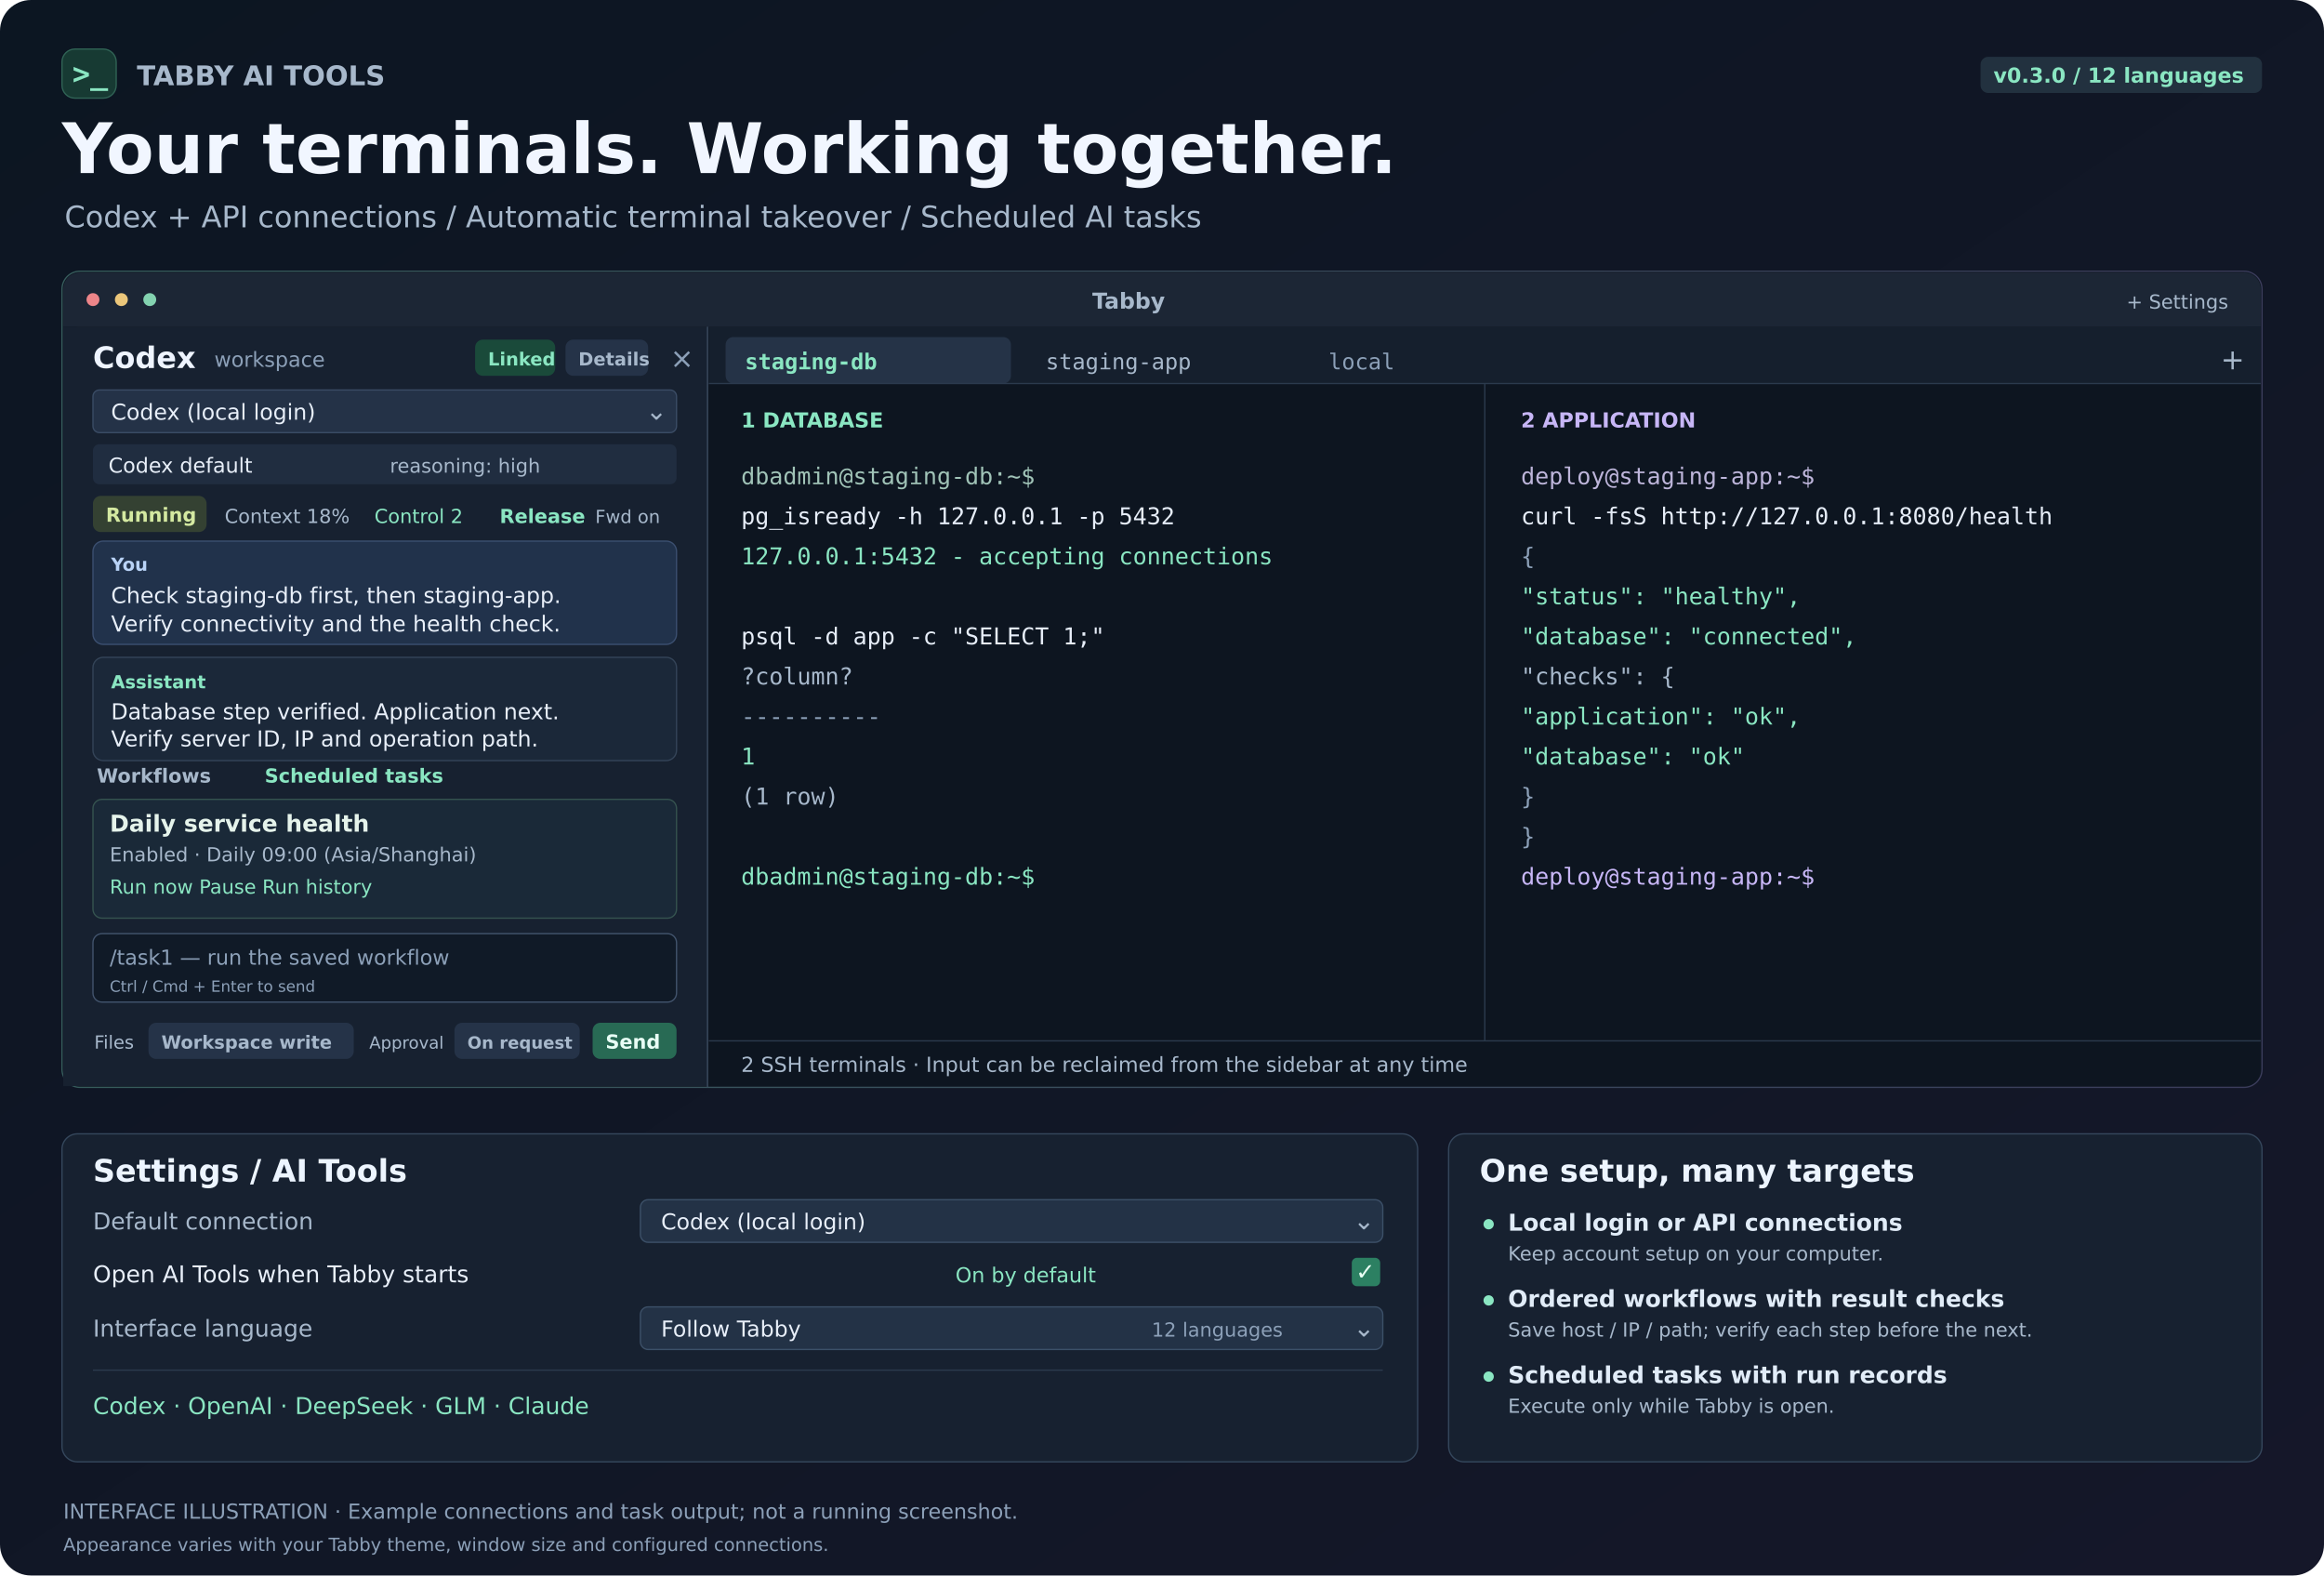
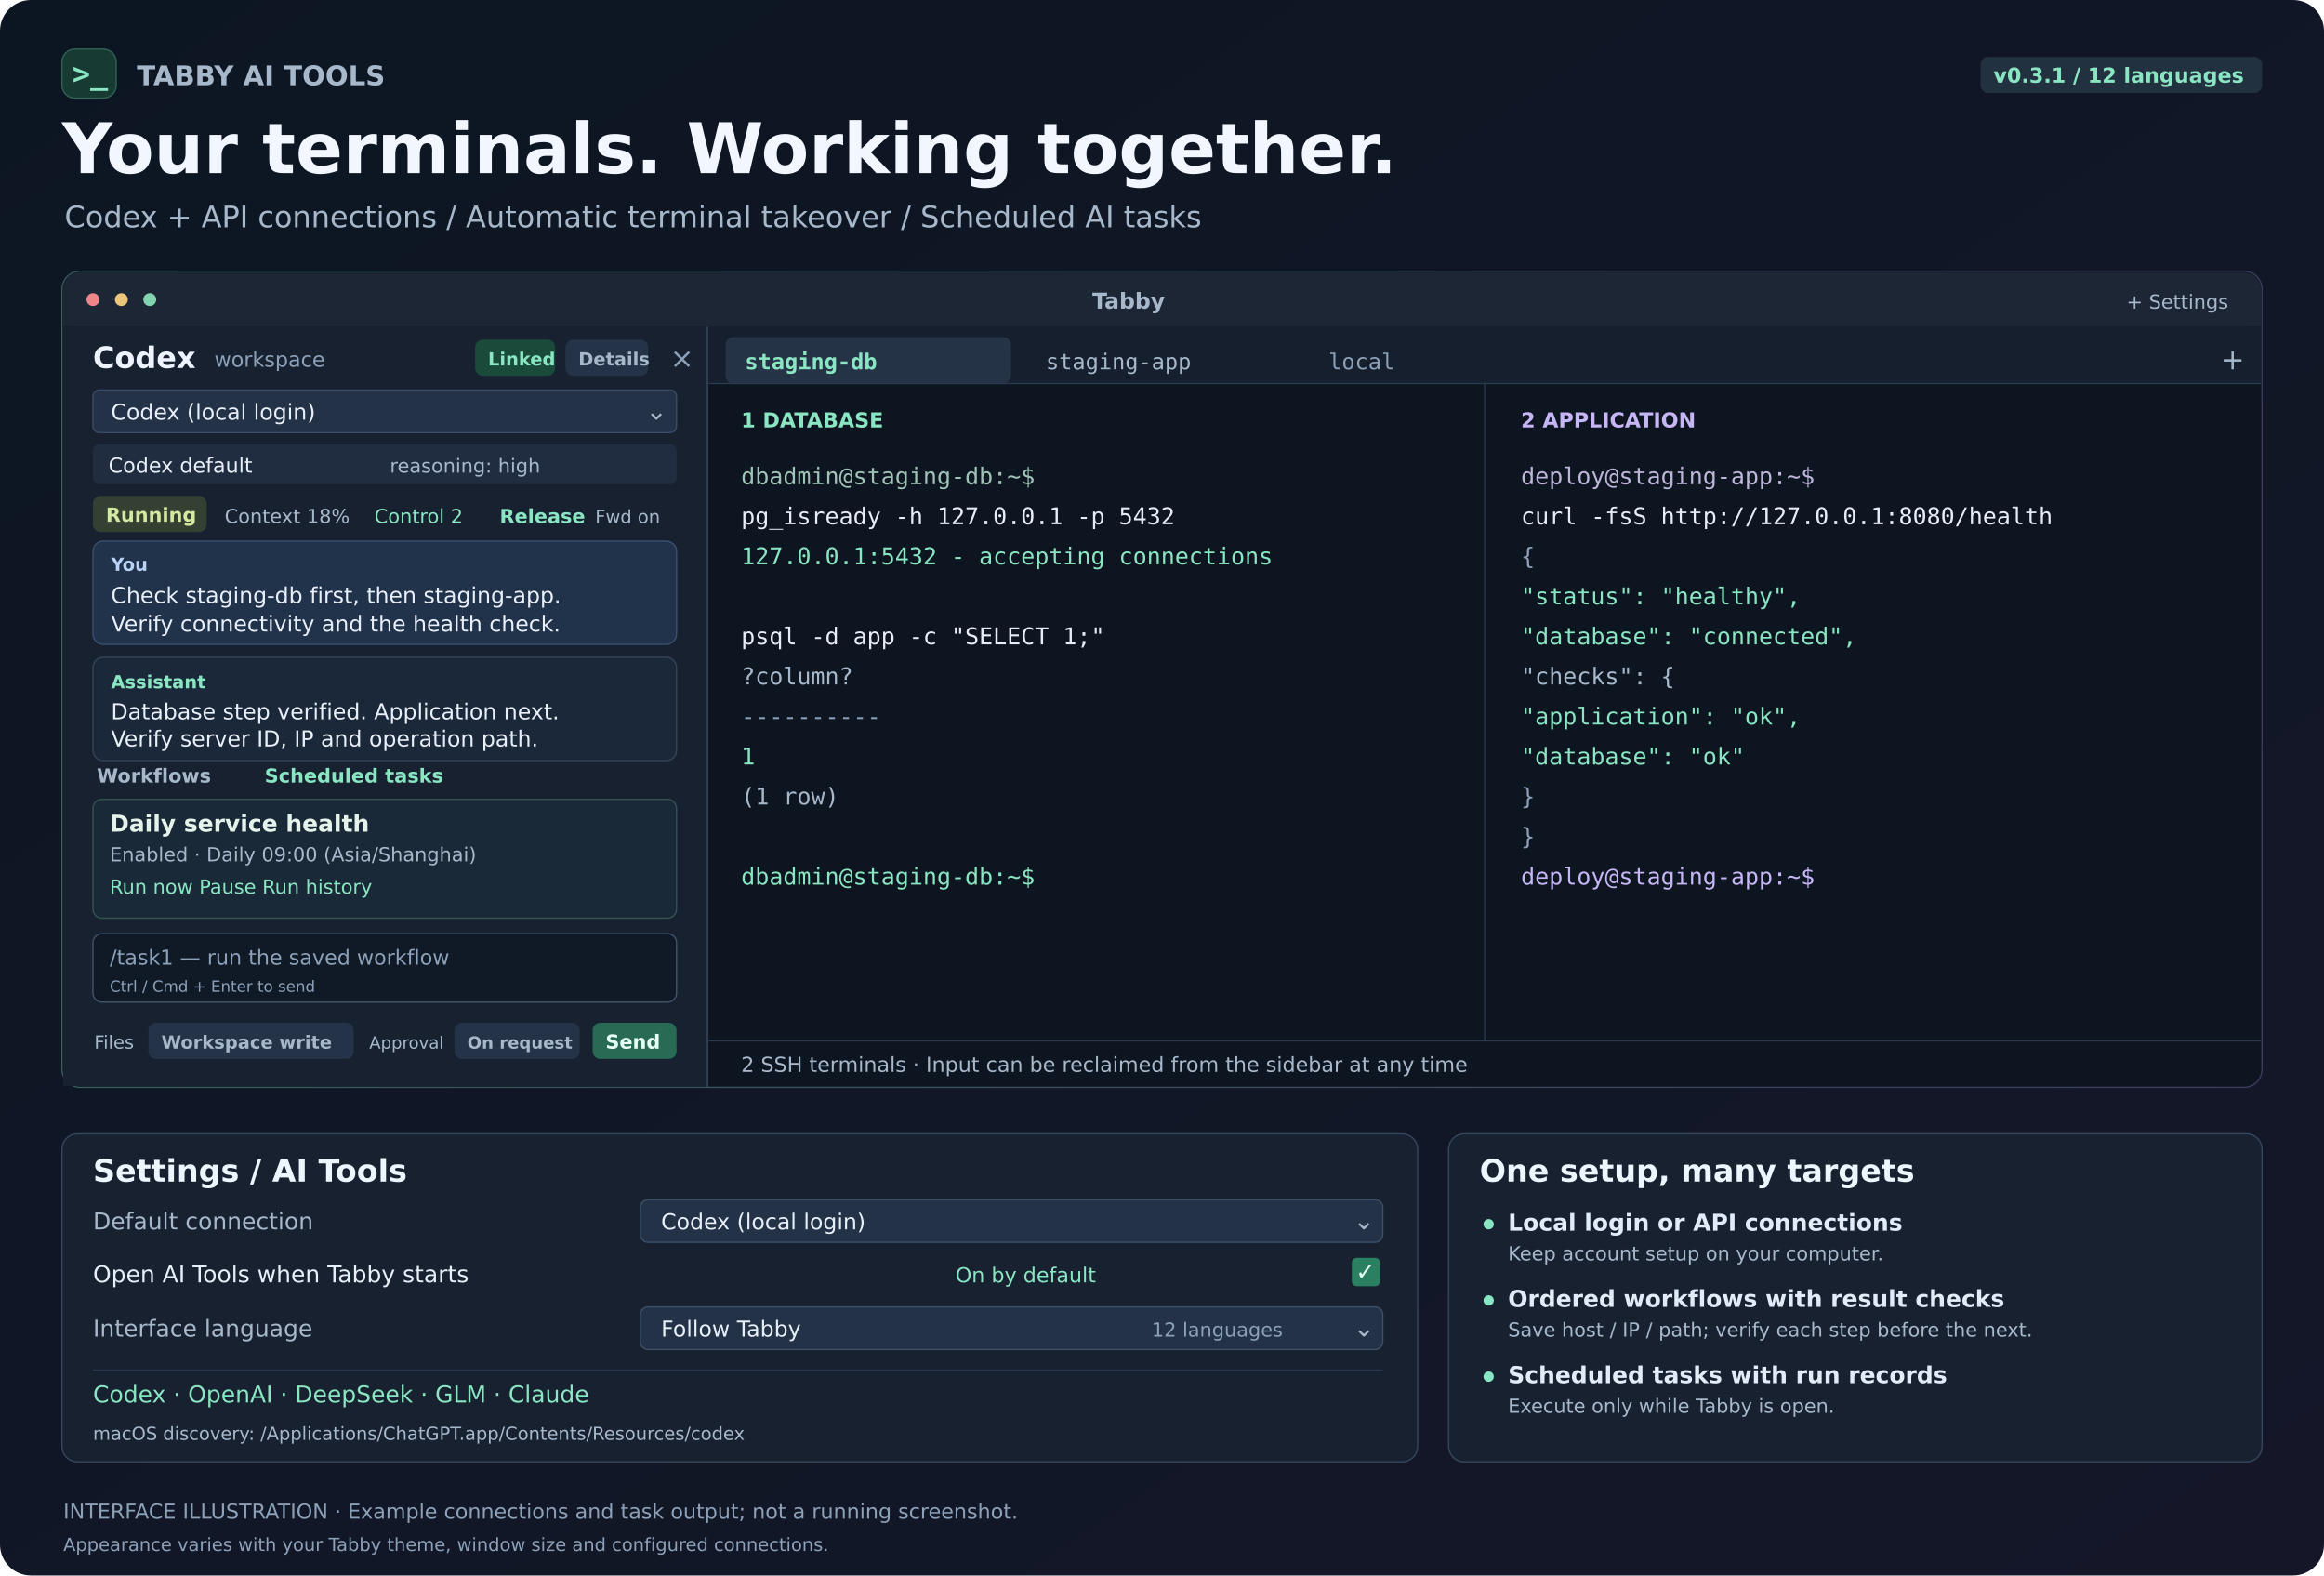
<svg xmlns="http://www.w3.org/2000/svg" width="1800" height="1220" viewBox="0 0 1800 1220" role="img" aria-labelledby="title desc">
  <defs>
    <linearGradient id="background" x2="1" y2="1">
      <stop stop-color="#0c1622" />
      <stop offset="1" stop-color="#151729" />
    </linearGradient>
    <linearGradient id="outline">
      <stop stop-color="#375d5d" />
      <stop offset="1" stop-color="#3b3d5c" />
    </linearGradient>
  </defs>
  <style>
text{font-family:"DejaVu Sans",sans-serif;fill:#e8eff9}
.mono{font-family:"DejaVu Sans Mono",monospace}
</style>
  <rect x="0" y="0" width="1800" height="1220" rx="24" fill="url(#background)" />
  <rect x="48" y="38" width="42" height="38" rx="10" fill="#173a33" stroke="#306355" />
  <text x="56" y="65" font-size="23" font-weight="700" style="fill:#8ae6c2" class="mono">&gt;_</text>
  <text x="106" y="66" font-size="21" font-weight="700" style="fill:#a7b8cb">TABBY AI TOOLS</text>
  <rect x="1534" y="44" width="218" height="28" rx="6" fill="#22313f" />
-   <text x="1544" y="64" font-size="16" font-weight="600" style="fill:#8ae6c2">v0.3.0  /  12 languages</text>
+   <text x="1544" y="64" font-size="16" font-weight="600" style="fill:#8ae6c2">v0.3.1  /  12 languages</text>
  <text x="48" y="134" font-size="54" font-weight="700" style="fill:#f1f6ff">Your terminals. Working together.</text>
  <text x="50" y="176" font-size="23" font-weight="400" style="fill:#a7b8cb">Codex + API connections  /  Automatic terminal takeover  /  Scheduled AI tasks</text>
  <rect x="48" y="210" width="1704" height="632" rx="14" fill="#0d1520" stroke="url(#outline)" />
  <rect x="49" y="211" width="1702" height="42" rx="13" fill="#1c2635" />
  <rect x="49" y="235" width="1702" height="18" rx="0" fill="#1c2635" />
  <circle cx="72" cy="232" r="5" fill="#ed8589" />
  <circle cx="94" cy="232" r="5" fill="#ebc67a" />
  <circle cx="116" cy="232" r="5" fill="#83d2b0" />
  <text x="846" y="239" font-size="17" font-weight="600" style="fill:#a7b8cb">Tabby</text>
  <text x="1647" y="239" font-size="15" font-weight="400" style="fill:#a7b8cb">+    Settings</text>
  <rect x="49" y="253" width="499" height="588" rx="0" fill="#172130" />
  <path d="M548 253L548 842" stroke="#3b4b60" />
  <text x="72" y="285" font-size="23" font-weight="700" style="fill:#eef4ff">Codex</text>
  <text x="166" y="284" font-size="16" font-weight="400" style="fill:#8ca0b8">workspace</text>
  <rect x="368" y="263" width="62" height="28" rx="6" fill="#1a4a3a" />
  <text x="378" y="283" font-size="14" font-weight="600" style="fill:#8ae6c2">Linked</text>
  <rect x="438" y="263" width="64" height="28" rx="6" fill="#253348" />
  <text x="448" y="283" font-size="14" font-weight="600" style="fill:#a7b8cb">Details</text>
  <text x="519" y="285" font-size="22" font-weight="400" style="fill:#8ca0b8">×</text>
  <rect x="72" y="302" width="452" height="33" rx="5" fill="#243247" stroke="#3a4c65" />
  <text x="86" y="325" font-size="17" font-weight="400" style="fill:#e8eff9">Codex (local login)</text>
  <text x="500" y="325" font-size="20" font-weight="400" style="fill:#a7b8cb">⌄</text>
  <rect x="72" y="344" width="452" height="31" rx="5" fill="#202d40" />
  <text x="84" y="366" font-size="16" font-weight="400" style="fill:#e8eff9">Codex default</text>
  <text x="302" y="366" font-size="15" font-weight="400" style="fill:#a7b8cb">reasoning: high</text>
  <rect x="72" y="384" width="88" height="28" rx="6" fill="#344132" />
  <text x="82" y="404" font-size="15" font-weight="600" style="fill:#d4e9a1">Running</text>
  <text x="174" y="405" font-size="15" font-weight="400" style="fill:#a7b8cb">Context 18%</text>
  <text x="290" y="405" font-size="15" font-weight="400" style="fill:#8ae6c2">Control 2</text>
  <text x="387" y="405" font-size="15" font-weight="600" style="fill:#8ae6c2">Release</text>
  <text x="461" y="405" font-size="14" font-weight="400" style="fill:#a7b8cb">Fwd on</text>
  <rect x="72" y="419" width="452" height="80" rx="8" fill="#21324b" stroke="#3b4f70" />
  <text x="86" y="442" font-size="14" font-weight="600" style="fill:#b9d3f7">You</text>
  <text x="86" y="467" font-size="17" font-weight="400" style="fill:#e8eff9">Check staging-db first, then staging-app.</text>
  <text x="86" y="489" font-size="17" font-weight="400" style="fill:#e8eff9">Verify connectivity and the health check.</text>
  <rect x="72" y="509" width="452" height="80" rx="8" fill="#1b2839" stroke="#344458" />
  <text x="86" y="533" font-size="14" font-weight="600" style="fill:#8ae6c2">Assistant</text>
  <text x="86" y="557" font-size="17" font-weight="400" style="fill:#e8eff9">Database step verified. Application next.</text>
  <text x="86" y="578" font-size="17" font-weight="400" style="fill:#e8eff9">Verify server ID, IP and operation path.</text>
  <text x="75" y="606" font-size="15" font-weight="600" style="fill:#a7b8cb">Workflows</text>
  <text x="205" y="606" font-size="15" font-weight="600" style="fill:#8ae6c2">Scheduled tasks</text>
  <rect x="72" y="619" width="452" height="92" rx="7" fill="#1a2938" stroke="#35534f" />
  <text x="85" y="644" font-size="18" font-weight="600" style="fill:#e5f3eb">Daily service health</text>
  <text x="85" y="667" font-size="15" font-weight="400" style="fill:#a7b8cb">Enabled · Daily 09:00 (Asia/Shanghai)</text>
  <text x="85" y="692" font-size="15" font-weight="400" style="fill:#8ae6c2">Run now    Pause    Run history</text>
  <rect x="72" y="723" width="452" height="53" rx="7" fill="#101a27" stroke="#42546d" />
  <text x="85" y="747" font-size="16" font-weight="400" style="fill:#8ca0b8">/task1 — run the saved workflow</text>
  <text x="85" y="768" font-size="12" font-weight="400" style="fill:#8ca0b8">Ctrl / Cmd + Enter to send</text>
  <text x="73" y="812" font-size="14" font-weight="400" style="fill:#a7b8cb">Files</text>
  <rect x="115" y="792" width="159" height="28" rx="6" fill="#253348" />
  <text x="125" y="812" font-size="14" font-weight="600" style="fill:#a7b8cb">Workspace write</text>
  <text x="286" y="812" font-size="13" font-weight="400" style="fill:#a7b8cb">Approval</text>
  <rect x="352" y="792" width="97" height="28" rx="6" fill="#253348" />
  <text x="362" y="812" font-size="13" font-weight="600" style="fill:#a7b8cb">On request</text>
  <rect x="459" y="792" width="65" height="28" rx="6" fill="#286a54" />
  <text x="469" y="812" font-size="15" font-weight="600" style="fill:#e8fff5">Send</text>
  <rect x="549" y="253" width="1202" height="44" rx="0" fill="#151f2d" />
  <rect x="562" y="261" width="221" height="36" rx="6" fill="#253347" />
  <text x="577" y="286" font-size="17" font-weight="600" style="fill:#8ae6c2" class="mono">staging-db</text>
  <text x="810" y="286" font-size="17" font-weight="500" style="fill:#a7b8cb" class="mono">staging-app</text>
  <text x="1029" y="286" font-size="17" font-weight="400" style="fill:#8ca0b8" class="mono">local</text>
  <text x="1720" y="286" font-size="22" font-weight="400" style="fill:#a7b8cb">+</text>
  <path d="M549 297H1751" stroke="#2b3a4d" />
  <path d="M1150 297L1150 806" stroke="#2b3a4d" />
  <text x="574" y="331" font-size="16" font-weight="700" style="fill:#8ae6c2">1  DATABASE</text>
  <text x="1178" y="331" font-size="16" font-weight="700" style="fill:#c7b6f6">2  APPLICATION</text>
  <text x="574" y="375" font-size="18" font-weight="400" style="fill:#a0c3b7" class="mono">dbadmin@staging-db:~$</text>
  <text x="574" y="406" font-size="18" font-weight="400" style="fill:#e6edf8" class="mono">pg_isready -h 127.0.0.1 -p 5432</text>
  <text x="574" y="437" font-size="18" font-weight="400" style="fill:#8ae6c2" class="mono">127.0.0.1:5432 - accepting connections</text>
  <text x="574" y="468" font-size="18" font-weight="400" style="fill:" class="mono" />
  <text x="574" y="499" font-size="18" font-weight="400" style="fill:#e6edf8" class="mono">psql -d app -c "SELECT 1;"</text>
  <text x="574" y="530" font-size="18" font-weight="400" style="fill:#a7b8cb" class="mono"> ?column?</text>
  <text x="574" y="561" font-size="18" font-weight="400" style="fill:#8ca0b8" class="mono">----------</text>
  <text x="574" y="592" font-size="18" font-weight="400" style="fill:#8ae6c2" class="mono">        1</text>
  <text x="574" y="623" font-size="18" font-weight="400" style="fill:#a7b8cb" class="mono">(1 row)</text>
  <text x="574" y="654" font-size="18" font-weight="400" style="fill:" class="mono" />
  <text x="574" y="685" font-size="18" font-weight="400" style="fill:#8ae6c2" class="mono">dbadmin@staging-db:~$</text>
  <text x="1178" y="375" font-size="18" font-weight="400" style="fill:#bdb5da" class="mono">deploy@staging-app:~$</text>
  <text x="1178" y="406" font-size="18" font-weight="400" style="fill:#e6edf8" class="mono">curl -fsS http://127.0.0.1:8080/health</text>
  <text x="1178" y="437" font-size="18" font-weight="400" style="fill:#8ca0b8" class="mono">{</text>
  <text x="1178" y="468" font-size="18" font-weight="400" style="fill:#8ae6c2" class="mono">  "status": "healthy",</text>
  <text x="1178" y="499" font-size="18" font-weight="400" style="fill:#8ae6c2" class="mono">  "database": "connected",</text>
  <text x="1178" y="530" font-size="18" font-weight="400" style="fill:#a7b8cb" class="mono">  "checks": {</text>
  <text x="1178" y="561" font-size="18" font-weight="400" style="fill:#8ae6c2" class="mono">    "application": "ok",</text>
  <text x="1178" y="592" font-size="18" font-weight="400" style="fill:#8ae6c2" class="mono">    "database": "ok"</text>
  <text x="1178" y="623" font-size="18" font-weight="400" style="fill:#8ca0b8" class="mono">  }</text>
  <text x="1178" y="654" font-size="18" font-weight="400" style="fill:#8ca0b8" class="mono">}</text>
  <text x="1178" y="685" font-size="18" font-weight="400" style="fill:#c7b6f6" class="mono">deploy@staging-app:~$</text>
  <path d="M549 806H1751" stroke="#2b3a4d" />
  <text x="574" y="830" font-size="16" font-weight="400" style="fill:#a7b8cb">2 SSH terminals · Input can be reclaimed from the sidebar at any time</text>
  <rect x="48" y="878" width="1050" height="254" rx="12" fill="#172130" stroke="#35475c" />
  <text x="72" y="915" font-size="24" font-weight="650" style="fill:#edf5ff">Settings  /  AI Tools</text>
  <text x="72" y="952" font-size="18" font-weight="400" style="fill:#a7b8cb">Default connection</text>
  <rect x="496" y="929" width="575" height="33" rx="6" fill="#233246" stroke="#3c5068" />
  <text x="512" y="952" font-size="17" font-weight="400" style="fill:#e8eff9">Codex (local login)</text>
  <text x="1048" y="952" font-size="20" font-weight="400" style="fill:#a7b8cb">⌄</text>
  <text x="72" y="993" font-size="18" font-weight="400" style="fill:#e8eff9">Open AI Tools when Tabby starts</text>
  <text x="740" y="993" font-size="16" font-weight="500" style="fill:#8ae6c2">On by default</text>
  <rect x="1047" y="974" width="22" height="22" rx="4" fill="#2c8062" />
  <text x="1050" y="991" font-size="18" font-weight="700" style="fill:#e9fff4">✓</text>
  <text x="72" y="1035" font-size="18" font-weight="400" style="fill:#a7b8cb">Interface language</text>
  <rect x="496" y="1012" width="575" height="33" rx="6" fill="#233246" stroke="#3c5068" />
  <text x="512" y="1035" font-size="17" font-weight="400" style="fill:#e8eff9">Follow Tabby</text>
  <text x="892" y="1035" font-size="15" font-weight="400" style="fill:#8ca0b8">12 languages</text>
  <text x="1048" y="1035" font-size="20" font-weight="400" style="fill:#a7b8cb">⌄</text>
  <path d="M72 1061H1071" stroke="#2b3a4d" />
-   <text x="72" y="1095" font-size="18" font-weight="500" style="fill:#8ae6c2">Codex   ·   OpenAI   ·   DeepSeek   ·   GLM   ·   Claude</text>
+   <text x="72" y="1086" font-size="18" font-weight="500" style="fill:#8ae6c2">Codex   ·   OpenAI   ·   DeepSeek   ·   GLM   ·   Claude</text>
+   <text x="72" y="1115" font-size="14" style="fill:#a7b8cb">macOS discovery: /Applications/ChatGPT.app/Contents/Resources/codex</text>
  <rect x="1122" y="878" width="630" height="254" rx="12" fill="#172130" stroke="#35475c" />
  <text x="1146" y="915" font-size="24" font-weight="650" style="fill:#edf5ff">One setup, many targets</text>
  <circle cx="1153" cy="948" r="4" fill="#8ae6c2" />
  <text x="1168" y="953" font-size="18" font-weight="600" style="fill:#e1ecf8">Local login or API connections</text>
  <text x="1168" y="976" font-size="15" font-weight="400" style="fill:#a7b8cb">Keep account setup on your computer.</text>
  <circle cx="1153" cy="1007" r="4" fill="#8ae6c2" />
  <text x="1168" y="1012" font-size="18" font-weight="600" style="fill:#e1ecf8">Ordered workflows with result checks</text>
  <text x="1168" y="1035" font-size="15" font-weight="400" style="fill:#a7b8cb">Save host / IP / path; verify each step before the next.</text>
  <circle cx="1153" cy="1066" r="4" fill="#8ae6c2" />
  <text x="1168" y="1071" font-size="18" font-weight="600" style="fill:#e1ecf8">Scheduled tasks with run records</text>
  <text x="1168" y="1094" font-size="15" font-weight="400" style="fill:#a7b8cb">Execute only while Tabby is open.</text>
  <text x="49" y="1176" font-size="16" font-weight="400" style="fill:#8ca0b8">INTERFACE ILLUSTRATION · Example connections and task output; not a running screenshot.</text>
  <text x="49" y="1201" font-size="14" font-weight="400" style="fill:#8ca0b8">Appearance varies with your Tabby theme, window size and configured connections.</text>
</svg>
